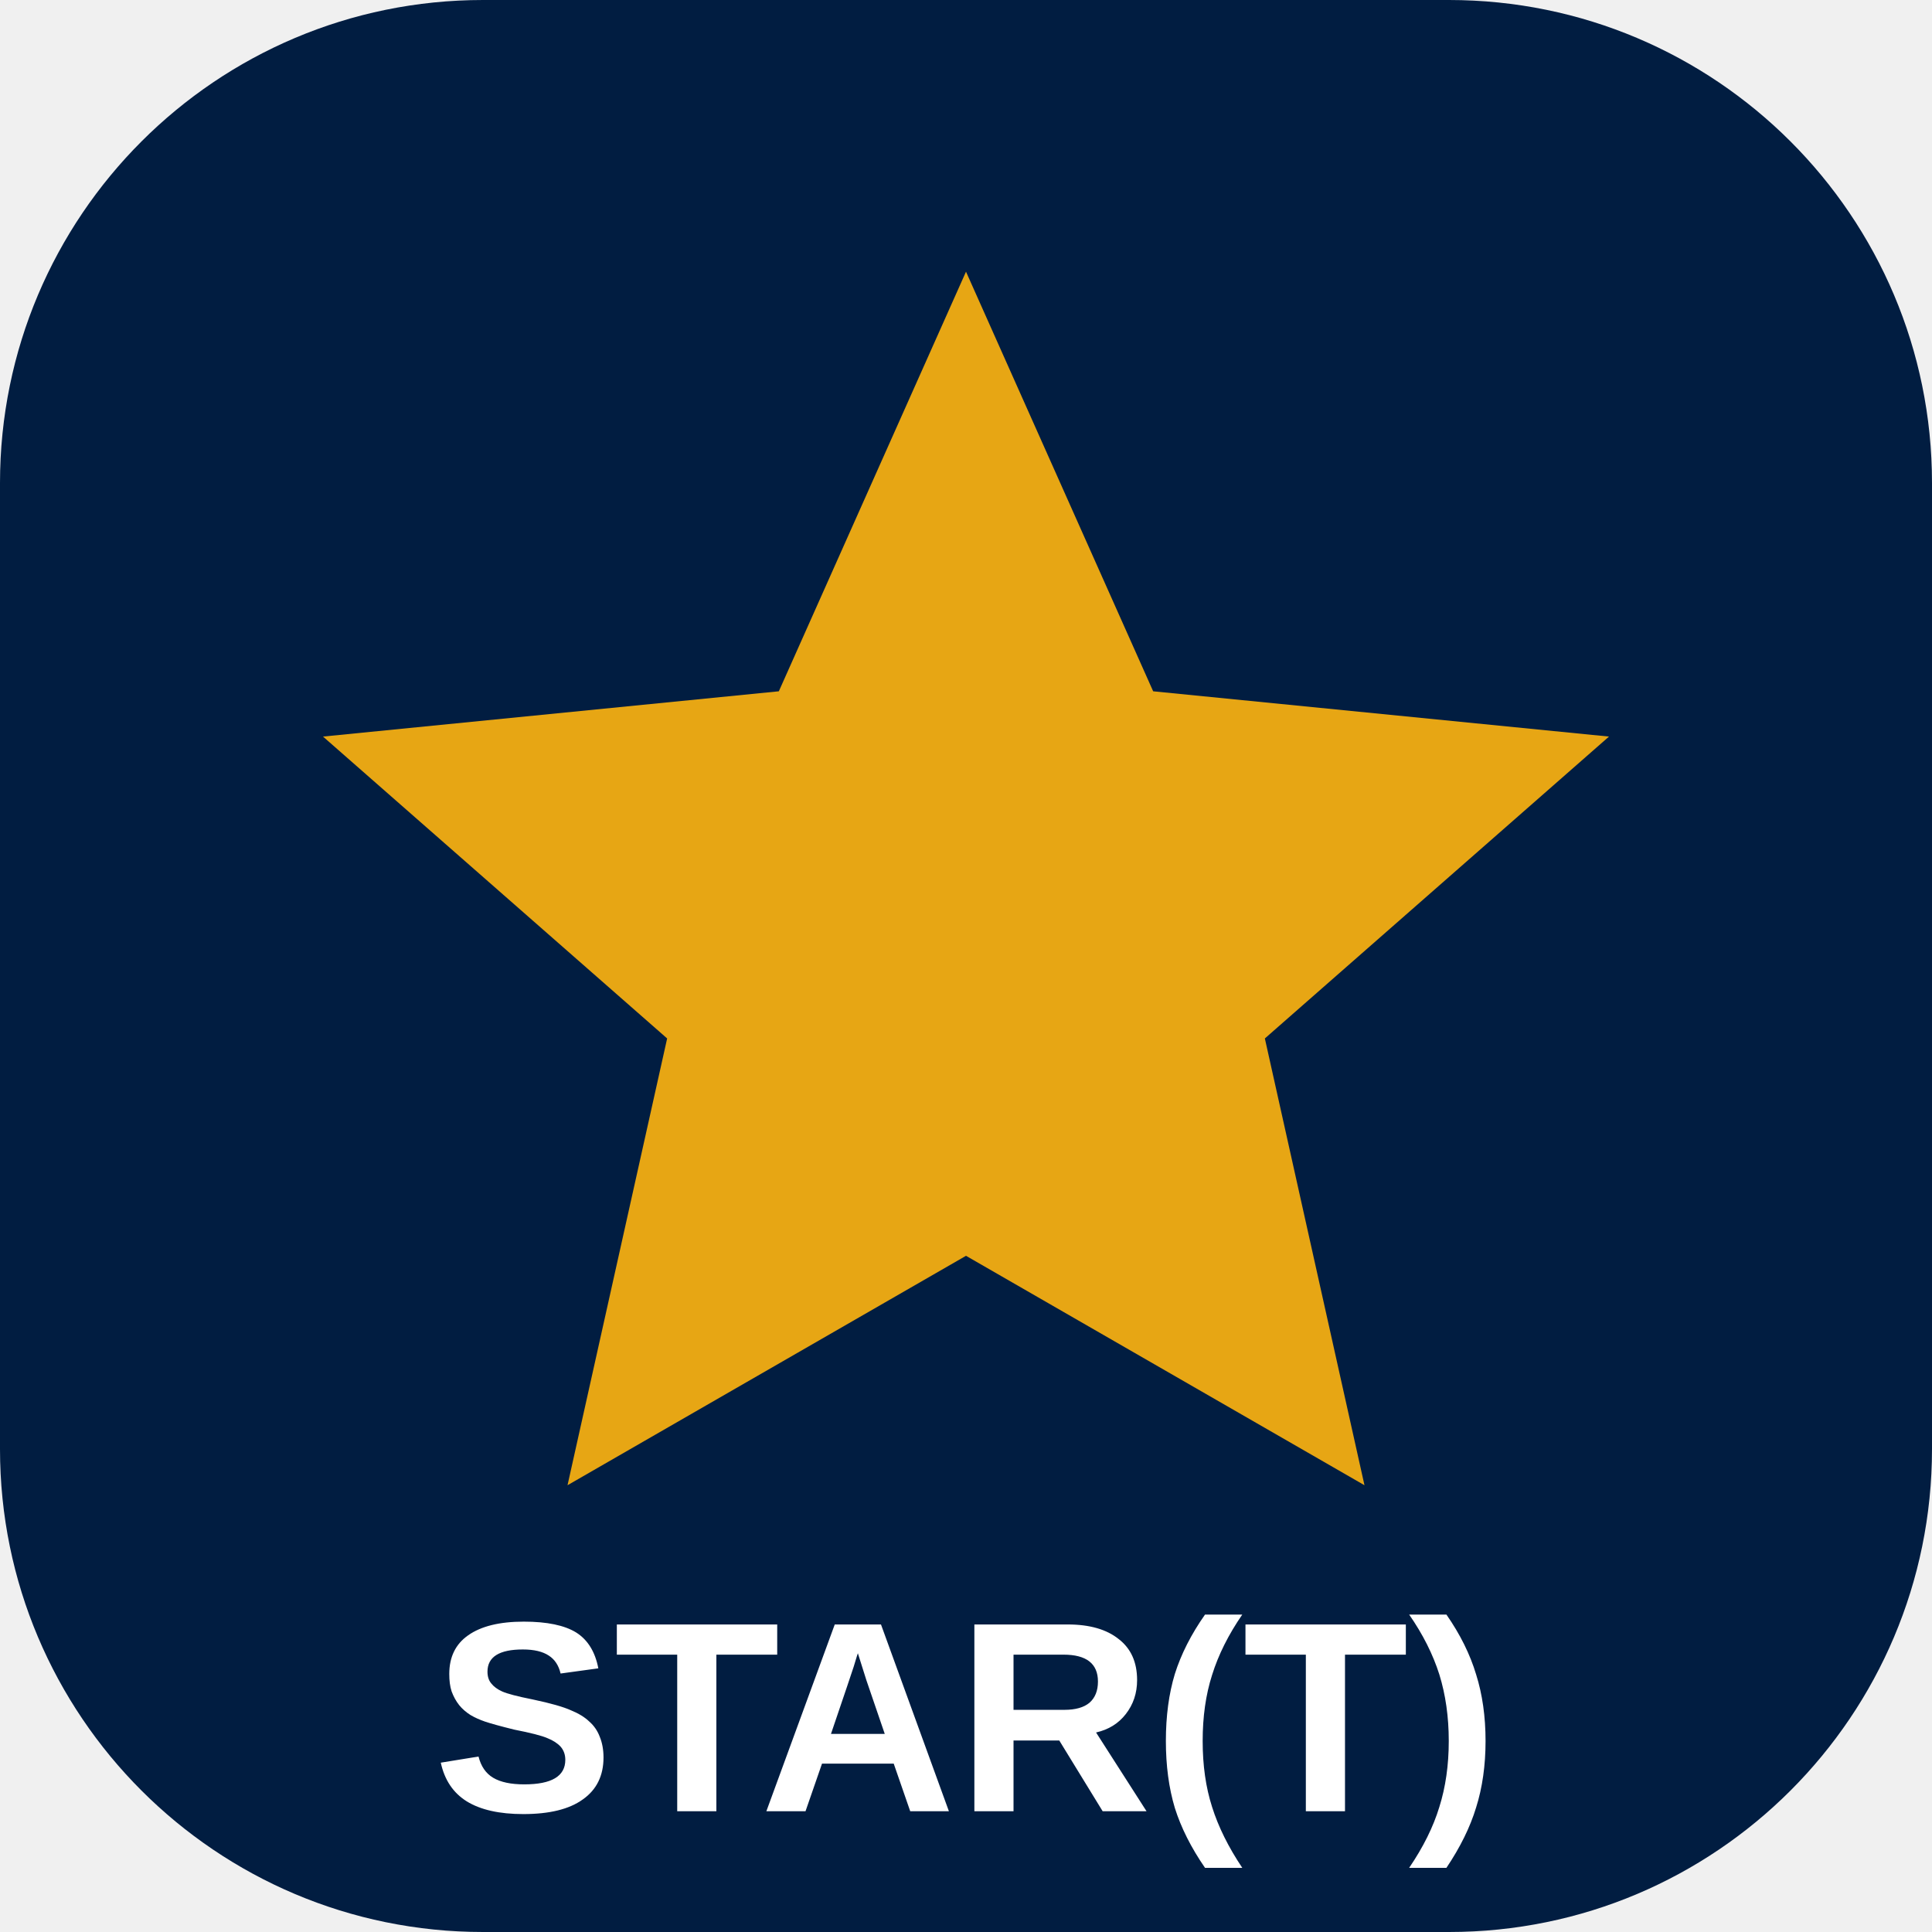
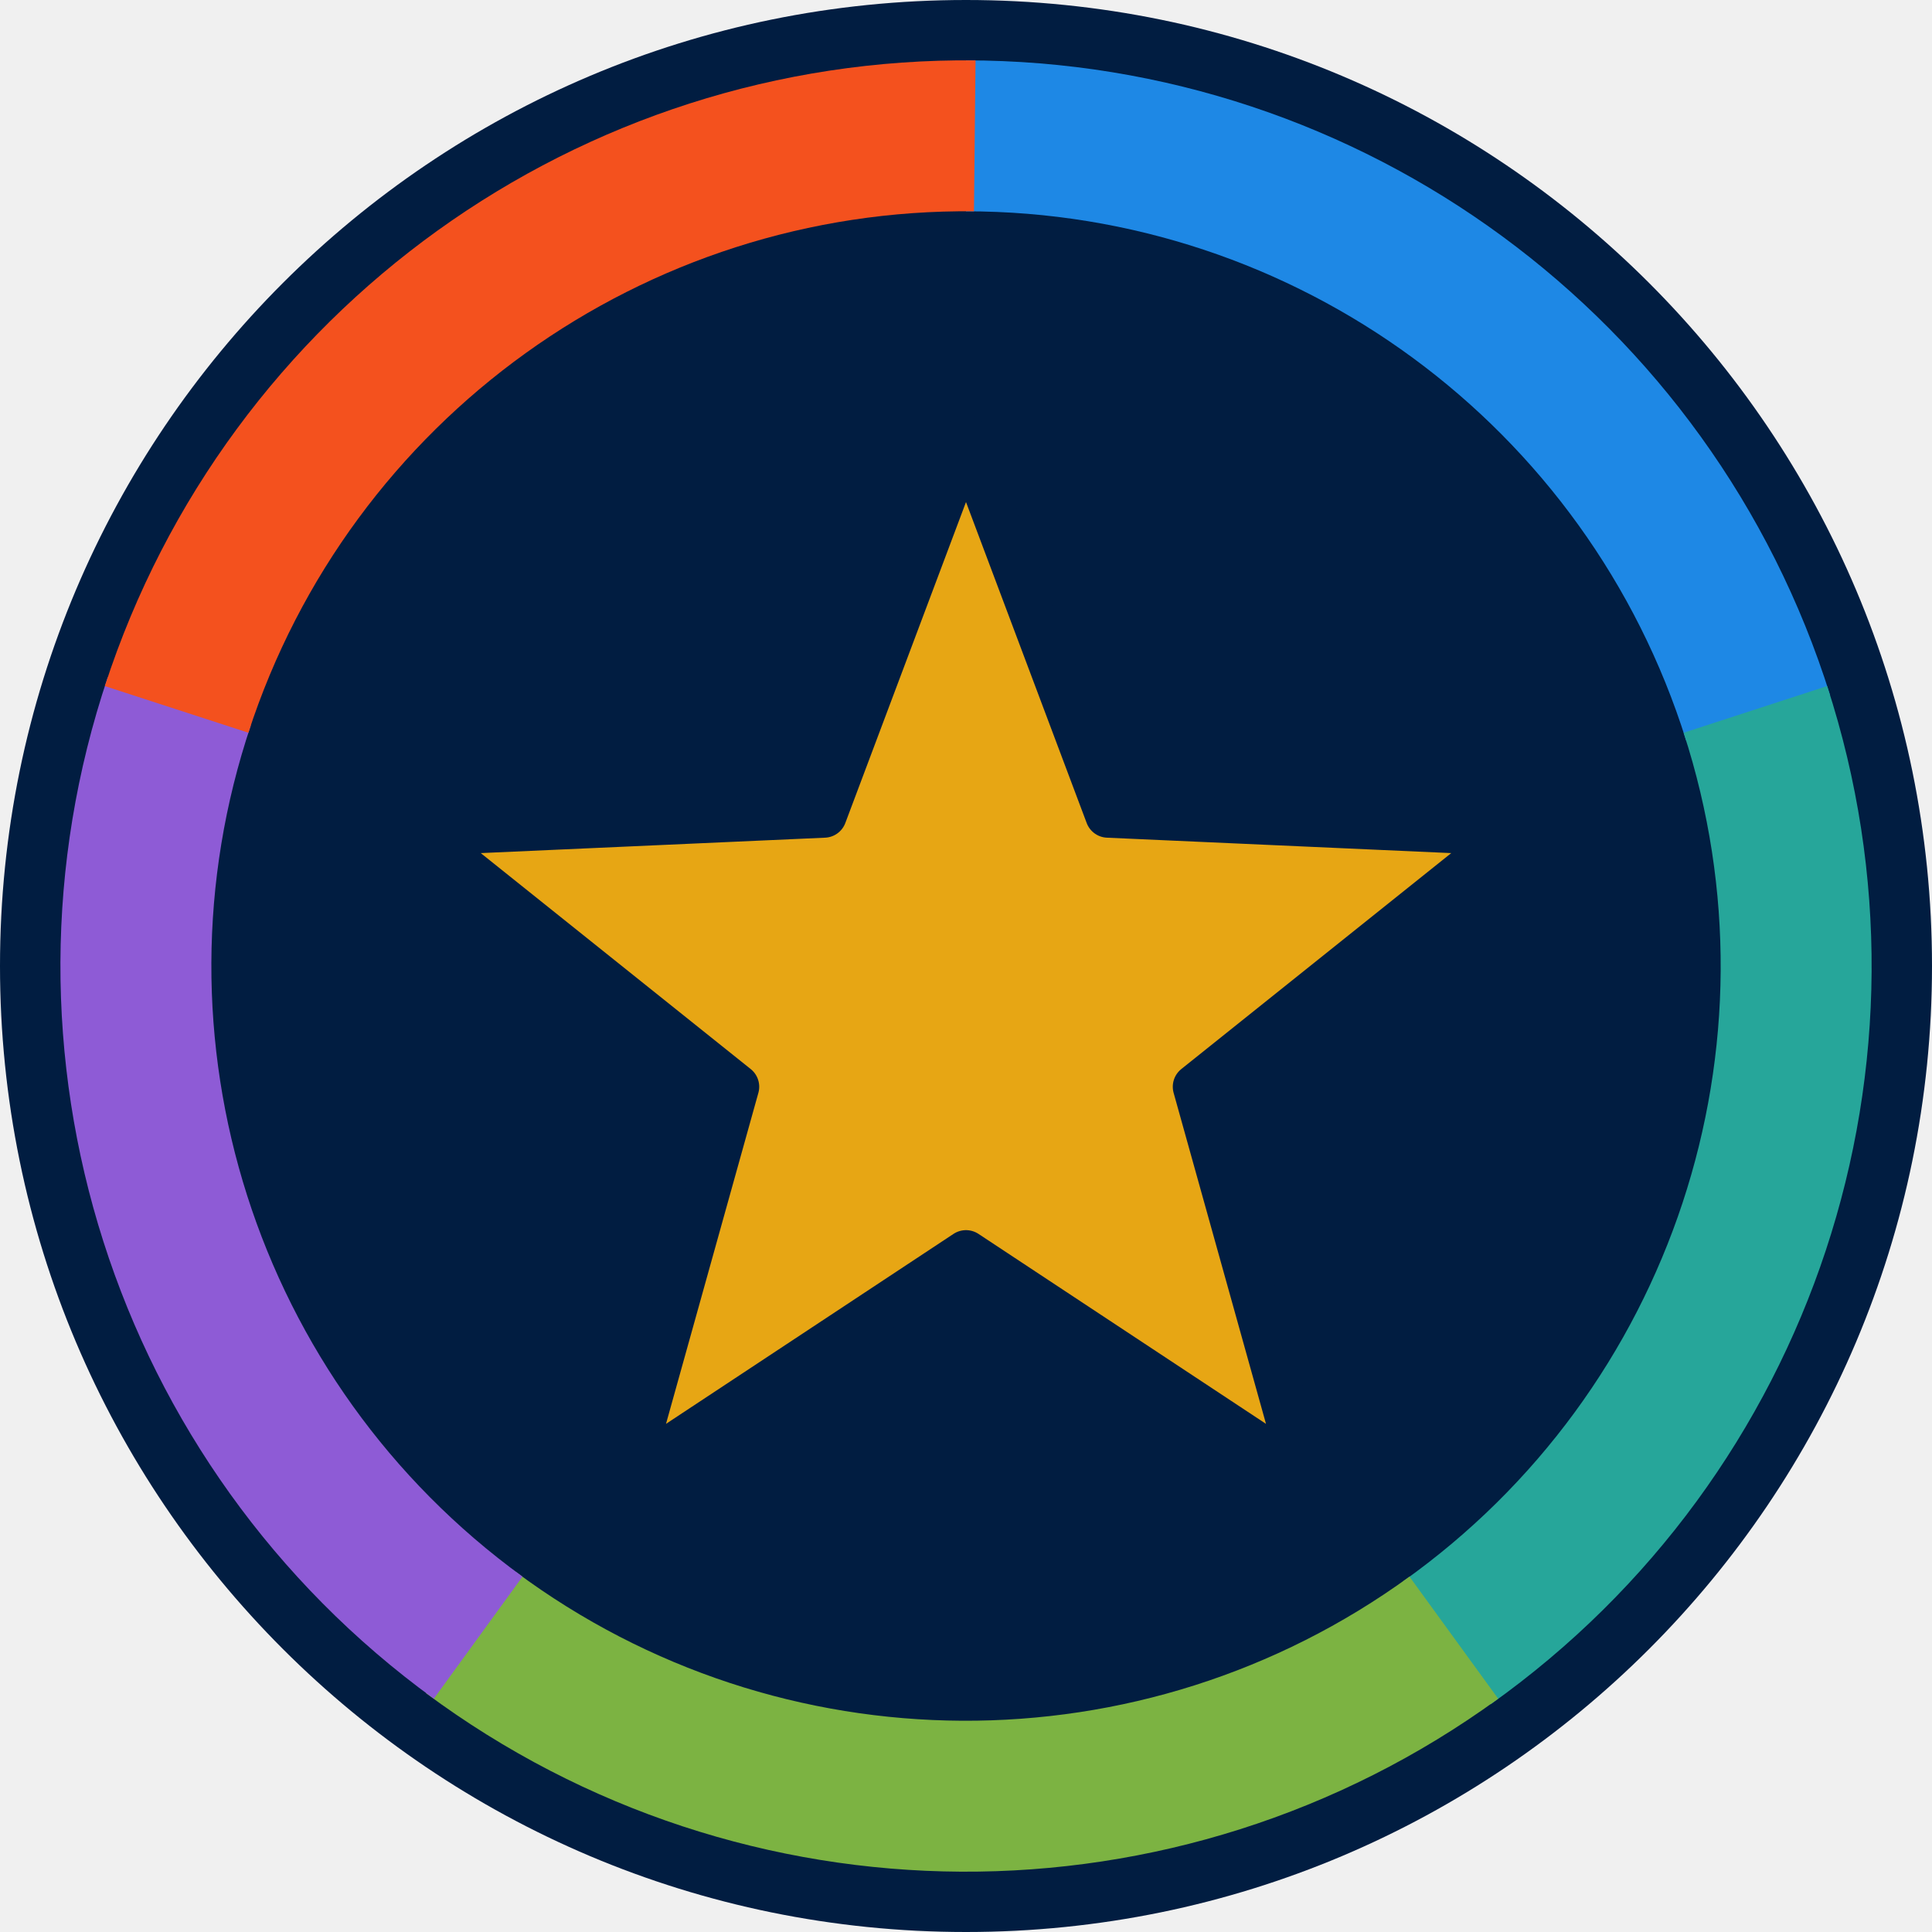
- <svg xmlns="http://www.w3.org/2000/svg" viewBox="0 0 64 64" role="img" aria-label="STAR(T)">
-   <rect width="64" height="64" rx="16" fill="#011d41" />
-   <path d="M32 9l6.2 13.9 15.1 1.5-11.4 10 3.3 14.8L32 41.6l-13.2 7.6 3.3-14.8-11.4-10 15.1-1.5z" fill="#e7a614" />
-   <text x="32" y="60" text-anchor="middle" font-family="Arial, sans-serif" font-weight="700" font-size="9" fill="#ffffff">STAR(T)</text>
+ <svg xmlns="http://www.w3.org/2000/svg" viewBox="0 0 64 64" role="img" aria-label="STAR(T) Stories">
+   <circle cx="32" cy="32" r="32" fill="#011d41" />
+   <path d="M32.00 4.50 A27.5 27.5 0 0 1 58.24 23.78" stroke="#1e88e5" stroke-width="5" fill="none" stroke-linecap="butt" />
+   <path d="M58.15 23.50 A27.5 27.5 0 0 1 47.93 54.42" stroke="#26a69a" stroke-width="5" fill="none" stroke-linecap="butt" />
+   <path d="M48.16 54.25 A27.5 27.5 0 0 1 15.60 54.08" stroke="#7cb342" stroke-width="5" fill="none" stroke-linecap="butt" />
+   <path d="M15.84 54.25 A27.5 27.5 0 0 1 5.94 23.23" stroke="#8e5bd6" stroke-width="5" fill="none" stroke-linecap="butt" />
+   <path d="M5.85 23.50 A27.5 27.5 0 0 1 32.29 4.50" stroke="#f4511e" stroke-width="5" fill="none" stroke-linecap="butt" />
+   <polygon points="32.0,14.5 36.7,27.0 50.1,27.6 39.6,36.0 43.2,48.9 32.0,41.5 20.8,48.9 24.4,36.0 13.9,27.6 27.3,27.0" fill="#e7a614" stroke="#011d41" stroke-width="1.5" stroke-linejoin="round" />
</svg>
